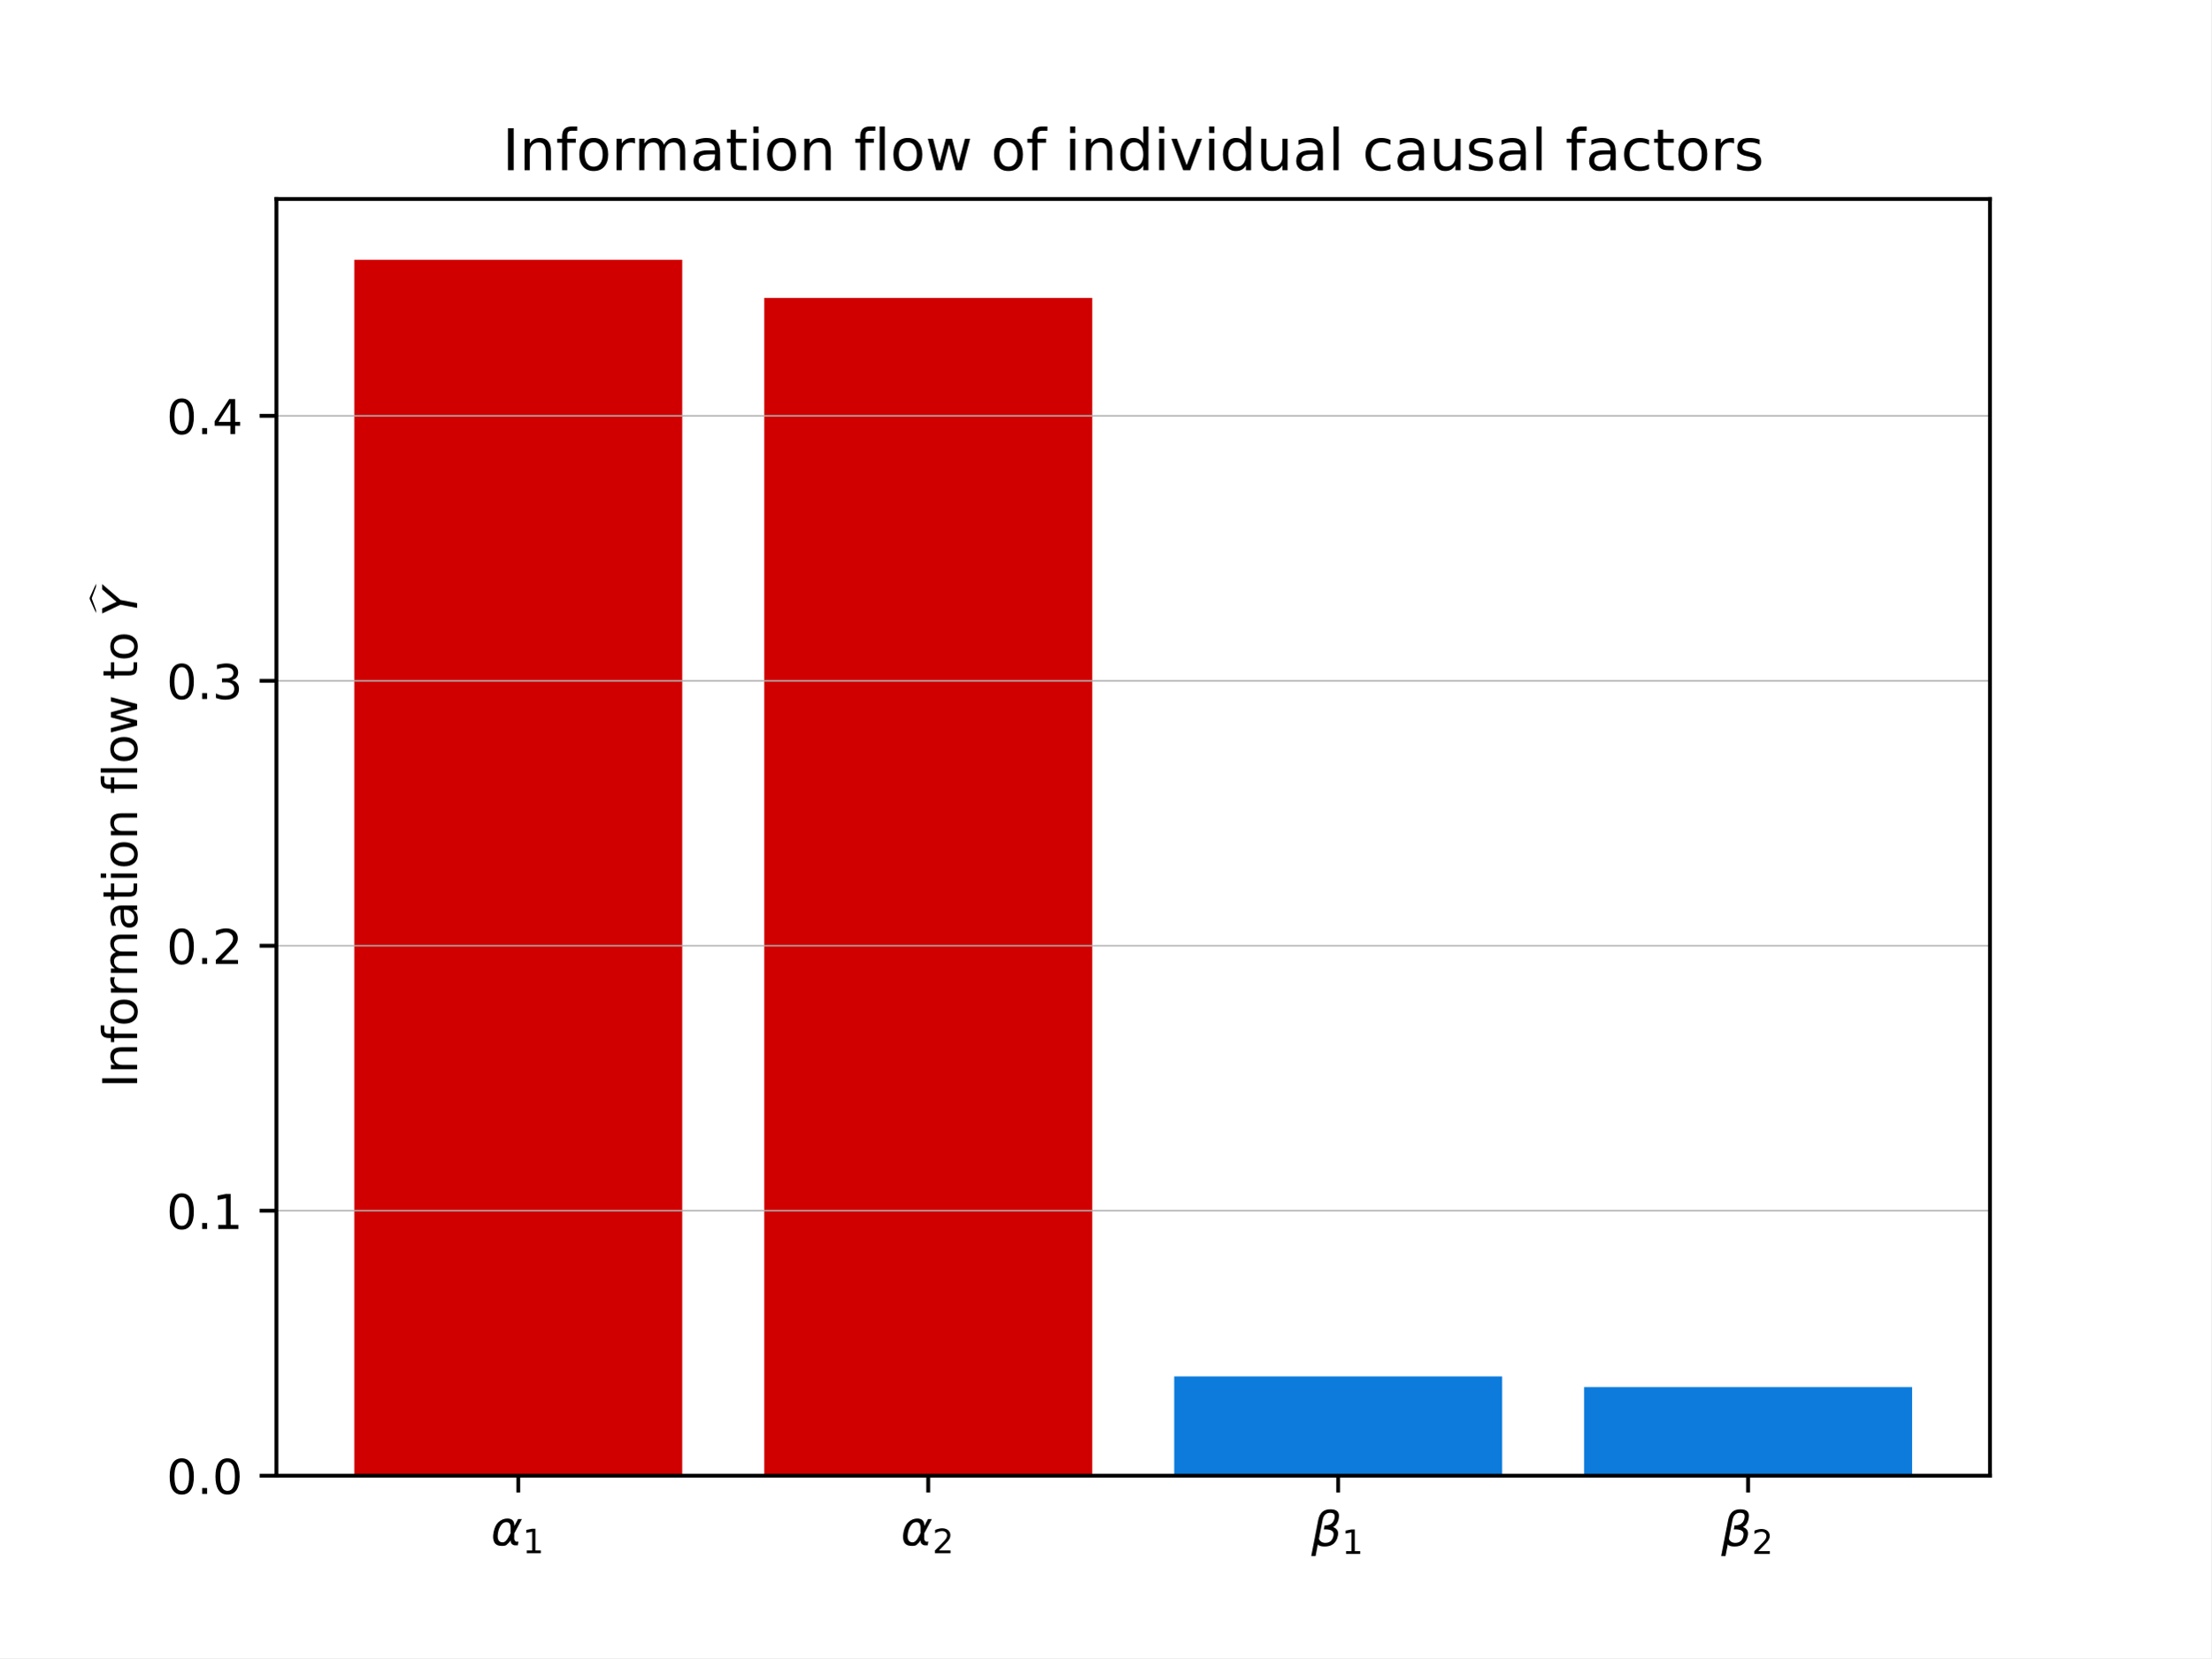
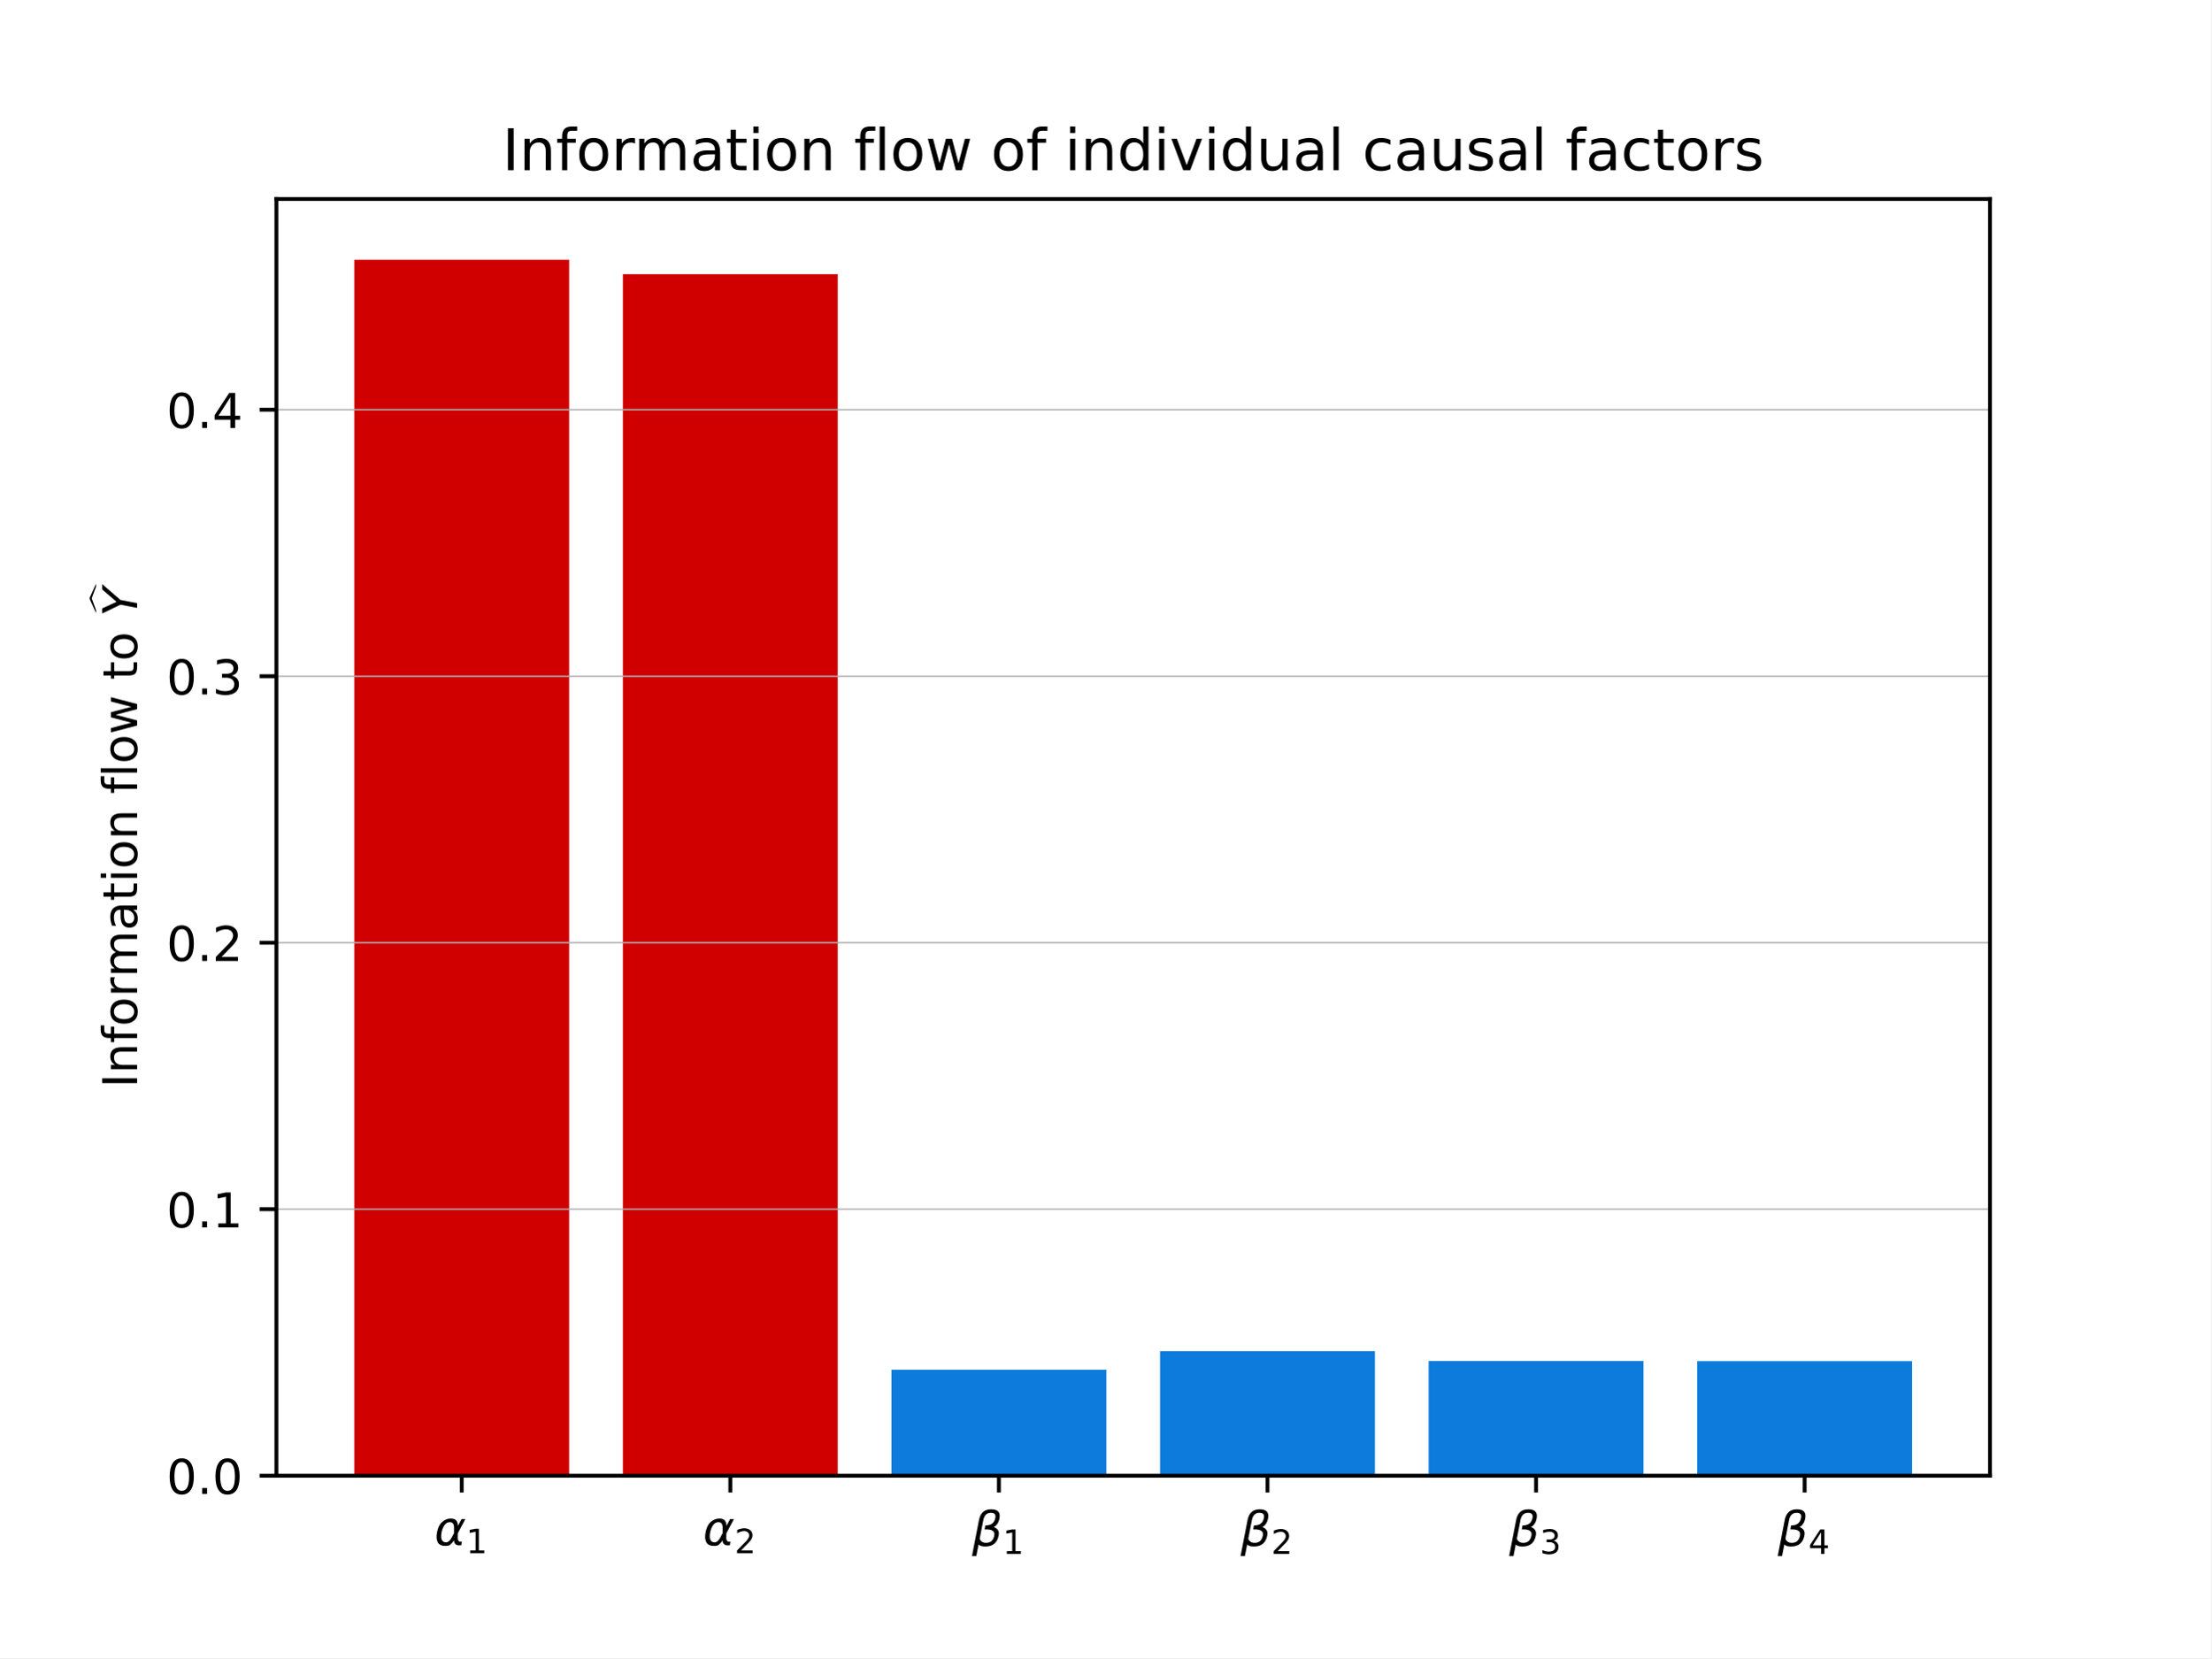
<svg xmlns="http://www.w3.org/2000/svg" xmlns:xlink="http://www.w3.org/1999/xlink" height="345.6pt" version="1.1" viewBox="0 0 460.8 345.6" width="460.8pt">
  <defs>
    <style type="text/css">*{stroke-linecap:butt;stroke-linejoin:round;}</style>
  </defs>
  <g id="figure_1">
    <g id="patch_1">
      <path d="M 0 345.6  L 460.8 345.6  L 460.8 0  L 0 0  z " style="fill:#ffffff;" />
    </g>
    <g id="axes_1">
      <g id="patch_2">
        <path d="M 57.6 307.584  L 414.72 307.584  L 414.72 41.472  L 57.6 41.472  z " style="fill:#ffffff;" />
      </g>
      <g id="patch_3">
-         <path clip-path="url(#p744ac710ae)" d="M 73.833 307.584  L 142.181 307.584  L 142.181 54.144  L 73.833 54.144  z " style="fill:#d00000;" />
+         <path clip-path="url(#p7dbc5f9765)" d="M 73.833 307.584  L 118.613 307.584  L 118.613 54.144  L 73.833 54.144  z " style="fill:#d00000;" />
      </g>
      <g id="patch_4">
-         <path clip-path="url(#p744ac710ae)" d="M 159.268 307.584  L 227.616 307.584  L 227.616 62.094  L 159.268 62.094  z " style="fill:#d00000;" />
+         <path clip-path="url(#p7dbc5f9765)" d="M 129.808 307.584  L 174.588 307.584  L 174.588 57.143  L 129.808 57.143  z " style="fill:#d00000;" />
      </g>
      <g id="patch_5">
-         <path clip-path="url(#p744ac710ae)" d="M 244.704 307.584  L 313.052 307.584  L 313.052 286.884  L 244.704 286.884  z " style="fill:#0c7bdc;" />
+         <path clip-path="url(#p7dbc5f9765)" d="M 185.783 307.584  L 230.563 307.584  L 230.563 285.482  L 185.783 285.482  z " style="fill:#0c7bdc;" />
      </g>
      <g id="patch_6">
-         <path clip-path="url(#p744ac710ae)" d="M 330.139 307.584  L 398.487 307.584  L 398.487 289.112  L 330.139 289.112  z " style="fill:#0c7bdc;" />
+         <path clip-path="url(#p7dbc5f9765)" d="M 241.757 307.584  L 286.537 307.584  L 286.537 281.639  L 241.757 281.639  z " style="fill:#0c7bdc;" />
+       </g>
+       <g id="patch_7">
+         <path clip-path="url(#p7dbc5f9765)" d="M 297.732 307.584  L 342.512 307.584  L 342.512 283.685  L 297.732 283.685  z " style="fill:#0c7bdc;" />
+       </g>
+       <g id="patch_8">
+         <path clip-path="url(#p7dbc5f9765)" d="M 353.707 307.584  L 398.487 307.584  L 398.487 283.709  L 353.707 283.709  z " style="fill:#0c7bdc;" />
      </g>
      <g id="matplotlib.axis_1">
        <g id="xtick_1">
          <g id="line2d_1">
            <defs>
-               <path d="M 0 0  L 0 3.5  " id="mf024ec1314" style="stroke:#000000;stroke-width:0.8;" />
+               <path d="M 0 0  L 0 3.5  " id="mf4b4f7f123" style="stroke:#000000;stroke-width:0.8;" />
            </defs>
            <g>
-               <use style="stroke:#000000;stroke-width:0.8;" x="108.007" xlink:href="#mf024ec1314" y="307.584" />
+               <use style="stroke:#000000;stroke-width:0.8;" x="96.223" xlink:href="#mf4b4f7f123" y="307.584" />
            </g>
          </g>
          <g id="text_1">
-             <g transform="translate(102.3069 322.1824)scale(0.1 -0.1)">
+             <g transform="translate(90.5227 322.1824)scale(0.1 -0.1)">
              <defs>
                <path d="M 40.922 25.438  L 40.969 36.719  Q 41.016 48.25 32.328 48.297  Q 25.828 48.344 21.781 42.922  Q 16.703 36.234 14.984 27.297  Q 12.891 16.547 15.531 11.422  Q 18.266 6.203 24.172 6.203  Q 30.719 6.203 36.234 16.609  z M 33.844 55.906  Q 49.078 56.156 48.875 40.375  Q 48.875 40.375 56.5 54.688  L 64.5 54.688  L 48.734 25.047  L 48.578 14.359  Q 48.578 11.969 49.906 9.969  Q 51.422 7.625 52.984 7.625  L 57.328 7.625  L 55.859 0  L 50.438 0  Q 45.844 0 42.531 4.109  Q 40.969 6.156 40.922 10.453  Q 37.75 5.219 32.281 0.781  Q 29.688 -1.266 22.703 -1.219  Q 11.281 -1.125 7.125 6.203  Q 2.875 13.812 5.516 27.297  Q 8.344 41.797 15.766 48.391  Q 24.125 55.766 33.844 55.906  z " id="DejaVuSans-Oblique-945" />
                <path d="M 12.406 8.297  L 28.516 8.297  L 28.516 63.922  L 10.984 60.406  L 10.984 69.391  L 28.422 72.906  L 38.281 72.906  L 38.281 8.297  L 54.391 8.297  L 54.391 0  L 12.406 0  z " id="DejaVuSans-49" />
              </defs>
              <use transform="translate(0 0.84375)" xlink:href="#DejaVuSans-Oblique-945" />
              <use transform="translate(65.91797 -15.5625)scale(0.7)" xlink:href="#DejaVuSans-49" />
            </g>
          </g>
        </g>
        <g id="xtick_2">
          <g id="line2d_2">
            <g>
-               <use style="stroke:#000000;stroke-width:0.8;" x="193.442" xlink:href="#mf024ec1314" y="307.584" />
+               <use style="stroke:#000000;stroke-width:0.8;" x="152.198" xlink:href="#mf4b4f7f123" y="307.584" />
            </g>
          </g>
          <g id="text_2">
-             <g transform="translate(187.7423 322.1824)scale(0.1 -0.1)">
+             <g transform="translate(146.4976 322.1824)scale(0.1 -0.1)">
              <defs>
                <path d="M 19.188 8.297  L 53.609 8.297  L 53.609 0  L 7.328 0  L 7.328 8.297  Q 12.938 14.109 22.625 23.891  Q 32.328 33.688 34.812 36.531  Q 39.547 41.844 41.422 45.531  Q 43.312 49.219 43.312 52.781  Q 43.312 58.594 39.234 62.25  Q 35.156 65.922 28.609 65.922  Q 23.969 65.922 18.812 64.312  Q 13.672 62.703 7.812 59.422  L 7.812 69.391  Q 13.766 71.781 18.938 73  Q 24.125 74.219 28.422 74.219  Q 39.75 74.219 46.484 68.547  Q 53.219 62.891 53.219 53.422  Q 53.219 48.922 51.531 44.891  Q 49.859 40.875 45.406 35.406  Q 44.188 33.984 37.641 27.219  Q 31.109 20.453 19.188 8.297  z " id="DejaVuSans-50" />
              </defs>
              <use transform="translate(0 0.84375)" xlink:href="#DejaVuSans-Oblique-945" />
              <use transform="translate(65.91797 -15.5625)scale(0.7)" xlink:href="#DejaVuSans-50" />
            </g>
          </g>
        </g>
        <g id="xtick_3">
          <g id="line2d_3">
            <g>
-               <use style="stroke:#000000;stroke-width:0.8;" x="278.878" xlink:href="#mf024ec1314" y="307.584" />
+               <use style="stroke:#000000;stroke-width:0.8;" x="208.173" xlink:href="#mf4b4f7f123" y="307.584" />
            </g>
          </g>
          <g id="text_3">
-             <g transform="translate(273.2777 322.284)scale(0.1 -0.1)">
+             <g transform="translate(202.5725 322.284)scale(0.1 -0.1)">
              <defs>
                <path d="M 13.625 3.375  L 8.938 -20.797  L -0.094 -20.797  L 14.5 54.344  Q 18.844 76.609 39.656 76.609  Q 60.75 76.609 57.172 57.812  Q 54.734 44.438 45.219 39.547  Q 58.016 35.156 55.516 22.125  Q 51.125 -1.078 27.484 -1.031  Q 17.141 -0.984 13.625 3.375  z M 15.922 15.094  Q 19.672 6.594 29.297 6.641  Q 43.359 6.641 46.344 21.969  Q 49.031 35.75 26.172 34.672  L 27.781 42.969  Q 45.453 42.672 48.531 58.594  Q 50.641 69.344 39.203 69.281  Q 26.422 69.281 23.484 54.047  z " id="DejaVuSans-Oblique-946" />
              </defs>
              <use transform="translate(0 0.390625)" xlink:href="#DejaVuSans-Oblique-946" />
              <use transform="translate(63.81836 -16.01562)scale(0.7)" xlink:href="#DejaVuSans-49" />
            </g>
          </g>
        </g>
        <g id="xtick_4">
          <g id="line2d_4">
            <g>
-               <use style="stroke:#000000;stroke-width:0.8;" x="364.313" xlink:href="#mf024ec1314" y="307.584" />
+               <use style="stroke:#000000;stroke-width:0.8;" x="264.147" xlink:href="#mf4b4f7f123" y="307.584" />
            </g>
          </g>
          <g id="text_4">
-             <g transform="translate(358.7131 322.284)scale(0.1 -0.1)">
+             <g transform="translate(258.5475 322.284)scale(0.1 -0.1)">
              <use transform="translate(0 0.390625)" xlink:href="#DejaVuSans-Oblique-946" />
              <use transform="translate(63.81836 -16.01562)scale(0.7)" xlink:href="#DejaVuSans-50" />
            </g>
          </g>
        </g>
+         <g id="xtick_5">
+           <g id="line2d_5">
+             <g>
+               <use style="stroke:#000000;stroke-width:0.8;" x="320.122" xlink:href="#mf4b4f7f123" y="307.584" />
+             </g>
+           </g>
+           <g id="text_5">
+             <g transform="translate(314.5224 322.284)scale(0.1 -0.1)">
+               <defs>
+                 <path d="M 40.578 39.312  Q 47.656 37.797 51.625 33  Q 55.609 28.219 55.609 21.188  Q 55.609 10.406 48.188 4.484  Q 40.766 -1.422 27.094 -1.422  Q 22.516 -1.422 17.656 -0.516  Q 12.797 0.391 7.625 2.203  L 7.625 11.719  Q 11.719 9.328 16.594 8.109  Q 21.484 6.891 26.812 6.891  Q 36.078 6.891 40.938 10.547  Q 45.797 14.203 45.797 21.188  Q 45.797 27.641 41.281 31.266  Q 36.766 34.906 28.719 34.906  L 20.219 34.906  L 20.219 43.016  L 29.109 43.016  Q 36.375 43.016 40.234 45.922  Q 44.094 48.828 44.094 54.297  Q 44.094 59.906 40.109 62.906  Q 36.141 65.922 28.719 65.922  Q 24.656 65.922 20.016 65.031  Q 15.375 64.156 9.812 62.312  L 9.812 71.094  Q 15.438 72.656 20.344 73.438  Q 25.25 74.219 29.594 74.219  Q 40.828 74.219 47.359 69.109  Q 53.906 64.016 53.906 55.328  Q 53.906 49.266 50.438 45.094  Q 46.969 40.922 40.578 39.312  z " id="DejaVuSans-51" />
+               </defs>
+               <use transform="translate(0 0.390625)" xlink:href="#DejaVuSans-Oblique-946" />
+               <use transform="translate(63.81836 -16.01562)scale(0.7)" xlink:href="#DejaVuSans-51" />
+             </g>
+           </g>
+         </g>
+         <g id="xtick_6">
+           <g id="line2d_6">
+             <g>
+               <use style="stroke:#000000;stroke-width:0.8;" x="376.097" xlink:href="#mf4b4f7f123" y="307.584" />
+             </g>
+           </g>
+           <g id="text_6">
+             <g transform="translate(370.4973 322.284)scale(0.1 -0.1)">
+               <defs>
+                 <path d="M 37.797 64.312  L 12.891 25.391  L 37.797 25.391  z M 35.203 72.906  L 47.609 72.906  L 47.609 25.391  L 58.016 25.391  L 58.016 17.188  L 47.609 17.188  L 47.609 0  L 37.797 0  L 37.797 17.188  L 4.891 17.188  L 4.891 26.703  z " id="DejaVuSans-52" />
+               </defs>
+               <use transform="translate(0 0.390625)" xlink:href="#DejaVuSans-Oblique-946" />
+               <use transform="translate(63.81836 -16.01562)scale(0.7)" xlink:href="#DejaVuSans-52" />
+             </g>
+           </g>
+         </g>
      </g>
      <g id="matplotlib.axis_2">
        <g id="ytick_1">
-           <g id="line2d_5">
-             <path clip-path="url(#p744ac710ae)" d="M 57.6 307.584  L 414.72 307.584  " style="fill:none;stroke:#b0b0b0;stroke-linecap:square;stroke-width:0.3;" />
-           </g>
-           <g id="line2d_6">
+           <g id="line2d_7">
+             <path clip-path="url(#p7dbc5f9765)" d="M 57.6 307.584  L 414.72 307.584  " style="fill:none;stroke:#b0b0b0;stroke-linecap:square;stroke-width:0.3;" />
+           </g>
+           <g id="line2d_8">
            <defs>
-               <path d="M 0 0  L -3.5 0  " id="m6aa57a53dc" style="stroke:#000000;stroke-width:0.8;" />
+               <path d="M 0 0  L -3.5 0  " id="m85856ddf67" style="stroke:#000000;stroke-width:0.8;" />
            </defs>
            <g>
-               <use style="stroke:#000000;stroke-width:0.8;" x="57.6" xlink:href="#m6aa57a53dc" y="307.584" />
-             </g>
-           </g>
-           <g id="text_5">
+               <use style="stroke:#000000;stroke-width:0.8;" x="57.6" xlink:href="#m85856ddf67" y="307.584" />
+             </g>
+           </g>
+           <g id="text_7">
            <g transform="translate(34.69687 311.3832)scale(0.1 -0.1)">
              <defs>
                <path d="M 31.781 66.406  Q 24.172 66.406 20.328 58.906  Q 16.5 51.422 16.5 36.375  Q 16.5 21.391 20.328 13.891  Q 24.172 6.391 31.781 6.391  Q 39.453 6.391 43.281 13.891  Q 47.125 21.391 47.125 36.375  Q 47.125 51.422 43.281 58.906  Q 39.453 66.406 31.781 66.406  z M 31.781 74.219  Q 44.047 74.219 50.516 64.516  Q 56.984 54.828 56.984 36.375  Q 56.984 17.969 50.516 8.266  Q 44.047 -1.422 31.781 -1.422  Q 19.531 -1.422 13.062 8.266  Q 6.594 17.969 6.594 36.375  Q 6.594 54.828 13.062 64.516  Q 19.531 74.219 31.781 74.219  z " id="DejaVuSans-48" />
                <path d="M 10.688 12.406  L 21 12.406  L 21 0  L 10.688 0  z " id="DejaVuSans-46" />
              </defs>
              <use xlink:href="#DejaVuSans-48" />
              <use x="63.623" xlink:href="#DejaVuSans-46" />
              <use x="95.41" xlink:href="#DejaVuSans-48" />
            </g>
          </g>
        </g>
        <g id="ytick_2">
-           <g id="line2d_7">
-             <path clip-path="url(#p744ac710ae)" d="M 57.6 252.355  L 414.72 252.355  " style="fill:none;stroke:#b0b0b0;stroke-linecap:square;stroke-width:0.3;" />
-           </g>
-           <g id="line2d_8">
-             <g>
-               <use style="stroke:#000000;stroke-width:0.8;" x="57.6" xlink:href="#m6aa57a53dc" y="252.355" />
-             </g>
-           </g>
-           <g id="text_6">
-             <g transform="translate(34.69687 256.1543)scale(0.1 -0.1)">
+           <g id="line2d_9">
+             <path clip-path="url(#p7dbc5f9765)" d="M 57.6 252.037  L 414.72 252.037  " style="fill:none;stroke:#b0b0b0;stroke-linecap:square;stroke-width:0.3;" />
+           </g>
+           <g id="line2d_10">
+             <g>
+               <use style="stroke:#000000;stroke-width:0.8;" x="57.6" xlink:href="#m85856ddf67" y="252.037" />
+             </g>
+           </g>
+           <g id="text_8">
+             <g transform="translate(34.69687 255.8359)scale(0.1 -0.1)">
              <use xlink:href="#DejaVuSans-48" />
              <use x="63.623" xlink:href="#DejaVuSans-46" />
              <use x="95.41" xlink:href="#DejaVuSans-49" />
            </g>
          </g>
        </g>
        <g id="ytick_3">
-           <g id="line2d_9">
-             <path clip-path="url(#p744ac710ae)" d="M 57.6 197.126  L 414.72 197.126  " style="fill:none;stroke:#b0b0b0;stroke-linecap:square;stroke-width:0.3;" />
-           </g>
-           <g id="line2d_10">
-             <g>
-               <use style="stroke:#000000;stroke-width:0.8;" x="57.6" xlink:href="#m6aa57a53dc" y="197.126" />
-             </g>
-           </g>
-           <g id="text_7">
-             <g transform="translate(34.69687 200.9254)scale(0.1 -0.1)">
+           <g id="line2d_11">
+             <path clip-path="url(#p7dbc5f9765)" d="M 57.6 196.489  L 414.72 196.489  " style="fill:none;stroke:#b0b0b0;stroke-linecap:square;stroke-width:0.3;" />
+           </g>
+           <g id="line2d_12">
+             <g>
+               <use style="stroke:#000000;stroke-width:0.8;" x="57.6" xlink:href="#m85856ddf67" y="196.489" />
+             </g>
+           </g>
+           <g id="text_9">
+             <g transform="translate(34.69687 200.2886)scale(0.1 -0.1)">
              <use xlink:href="#DejaVuSans-48" />
              <use x="63.623" xlink:href="#DejaVuSans-46" />
              <use x="95.41" xlink:href="#DejaVuSans-50" />
            </g>
          </g>
        </g>
        <g id="ytick_4">
-           <g id="line2d_11">
-             <path clip-path="url(#p744ac710ae)" d="M 57.6 141.897  L 414.72 141.897  " style="fill:none;stroke:#b0b0b0;stroke-linecap:square;stroke-width:0.3;" />
-           </g>
-           <g id="line2d_12">
-             <g>
-               <use style="stroke:#000000;stroke-width:0.8;" x="57.6" xlink:href="#m6aa57a53dc" y="141.897" />
-             </g>
-           </g>
-           <g id="text_8">
-             <g transform="translate(34.69687 145.6964)scale(0.1 -0.1)">
-               <defs>
-                 <path d="M 40.578 39.312  Q 47.656 37.797 51.625 33  Q 55.609 28.219 55.609 21.188  Q 55.609 10.406 48.188 4.484  Q 40.766 -1.422 27.094 -1.422  Q 22.516 -1.422 17.656 -0.516  Q 12.797 0.391 7.625 2.203  L 7.625 11.719  Q 11.719 9.328 16.594 8.109  Q 21.484 6.891 26.812 6.891  Q 36.078 6.891 40.938 10.547  Q 45.797 14.203 45.797 21.188  Q 45.797 27.641 41.281 31.266  Q 36.766 34.906 28.719 34.906  L 20.219 34.906  L 20.219 43.016  L 29.109 43.016  Q 36.375 43.016 40.234 45.922  Q 44.094 48.828 44.094 54.297  Q 44.094 59.906 40.109 62.906  Q 36.141 65.922 28.719 65.922  Q 24.656 65.922 20.016 65.031  Q 15.375 64.156 9.812 62.312  L 9.812 71.094  Q 15.438 72.656 20.344 73.438  Q 25.25 74.219 29.594 74.219  Q 40.828 74.219 47.359 69.109  Q 53.906 64.016 53.906 55.328  Q 53.906 49.266 50.438 45.094  Q 46.969 40.922 40.578 39.312  z " id="DejaVuSans-51" />
-               </defs>
+           <g id="line2d_13">
+             <path clip-path="url(#p7dbc5f9765)" d="M 57.6 140.942  L 414.72 140.942  " style="fill:none;stroke:#b0b0b0;stroke-linecap:square;stroke-width:0.3;" />
+           </g>
+           <g id="line2d_14">
+             <g>
+               <use style="stroke:#000000;stroke-width:0.8;" x="57.6" xlink:href="#m85856ddf67" y="140.942" />
+             </g>
+           </g>
+           <g id="text_10">
+             <g transform="translate(34.69687 144.7412)scale(0.1 -0.1)">
              <use xlink:href="#DejaVuSans-48" />
              <use x="63.623" xlink:href="#DejaVuSans-46" />
              <use x="95.41" xlink:href="#DejaVuSans-51" />
            </g>
          </g>
        </g>
        <g id="ytick_5">
-           <g id="line2d_13">
-             <path clip-path="url(#p744ac710ae)" d="M 57.6 86.668  L 414.72 86.668  " style="fill:none;stroke:#b0b0b0;stroke-linecap:square;stroke-width:0.3;" />
-           </g>
-           <g id="line2d_14">
-             <g>
-               <use style="stroke:#000000;stroke-width:0.8;" x="57.6" xlink:href="#m6aa57a53dc" y="86.668" />
-             </g>
-           </g>
-           <g id="text_9">
-             <g transform="translate(34.69687 90.46748)scale(0.1 -0.1)">
-               <defs>
-                 <path d="M 37.797 64.312  L 12.891 25.391  L 37.797 25.391  z M 35.203 72.906  L 47.609 72.906  L 47.609 25.391  L 58.016 25.391  L 58.016 17.188  L 47.609 17.188  L 47.609 0  L 37.797 0  L 37.797 17.188  L 4.891 17.188  L 4.891 26.703  z " id="DejaVuSans-52" />
-               </defs>
+           <g id="line2d_15">
+             <path clip-path="url(#p7dbc5f9765)" d="M 57.6 85.395  L 414.72 85.395  " style="fill:none;stroke:#b0b0b0;stroke-linecap:square;stroke-width:0.3;" />
+           </g>
+           <g id="line2d_16">
+             <g>
+               <use style="stroke:#000000;stroke-width:0.8;" x="57.6" xlink:href="#m85856ddf67" y="85.395" />
+             </g>
+           </g>
+           <g id="text_11">
+             <g transform="translate(34.69687 89.19392)scale(0.1 -0.1)">
              <use xlink:href="#DejaVuSans-48" />
              <use x="63.623" xlink:href="#DejaVuSans-46" />
              <use x="95.41" xlink:href="#DejaVuSans-52" />
            </g>
          </g>
        </g>
-         <g id="text_10">
+         <g id="text_12">
          <g transform="translate(28.61719 226.728)rotate(-90)scale(0.1 -0.1)">
            <defs>
              <path d="M 9.812 72.906  L 19.672 72.906  L 19.672 0  L 9.812 0  z " id="DejaVuSans-73" />
              <path d="M 54.891 33.016  L 54.891 0  L 45.906 0  L 45.906 32.719  Q 45.906 40.484 42.875 44.328  Q 39.844 48.188 33.797 48.188  Q 26.516 48.188 22.312 43.547  Q 18.109 38.922 18.109 30.906  L 18.109 0  L 9.078 0  L 9.078 54.688  L 18.109 54.688  L 18.109 46.188  Q 21.344 51.125 25.703 53.562  Q 30.078 56 35.797 56  Q 45.219 56 50.047 50.172  Q 54.891 44.344 54.891 33.016  z " id="DejaVuSans-110" />
              <path d="M 37.109 75.984  L 37.109 68.5  L 28.516 68.5  Q 23.688 68.5 21.797 66.547  Q 19.922 64.594 19.922 59.516  L 19.922 54.688  L 34.719 54.688  L 34.719 47.703  L 19.922 47.703  L 19.922 0  L 10.891 0  L 10.891 47.703  L 2.297 47.703  L 2.297 54.688  L 10.891 54.688  L 10.891 58.5  Q 10.891 67.625 15.141 71.797  Q 19.391 75.984 28.609 75.984  z " id="DejaVuSans-102" />
              <path d="M 30.609 48.391  Q 23.391 48.391 19.188 42.75  Q 14.984 37.109 14.984 27.297  Q 14.984 17.484 19.156 11.844  Q 23.344 6.203 30.609 6.203  Q 37.797 6.203 41.984 11.859  Q 46.188 17.531 46.188 27.297  Q 46.188 37.016 41.984 42.703  Q 37.797 48.391 30.609 48.391  z M 30.609 56  Q 42.328 56 49.016 48.375  Q 55.719 40.766 55.719 27.297  Q 55.719 13.875 49.016 6.219  Q 42.328 -1.422 30.609 -1.422  Q 18.844 -1.422 12.172 6.219  Q 5.516 13.875 5.516 27.297  Q 5.516 40.766 12.172 48.375  Q 18.844 56 30.609 56  z " id="DejaVuSans-111" />
              <path d="M 41.109 46.297  Q 39.594 47.172 37.812 47.578  Q 36.031 48 33.891 48  Q 26.266 48 22.188 43.047  Q 18.109 38.094 18.109 28.812  L 18.109 0  L 9.078 0  L 9.078 54.688  L 18.109 54.688  L 18.109 46.188  Q 20.953 51.172 25.484 53.578  Q 30.031 56 36.531 56  Q 37.453 56 38.578 55.875  Q 39.703 55.766 41.062 55.516  z " id="DejaVuSans-114" />
              <path d="M 52 44.188  Q 55.375 50.25 60.062 53.125  Q 64.75 56 71.094 56  Q 79.641 56 84.281 50.016  Q 88.922 44.047 88.922 33.016  L 88.922 0  L 79.891 0  L 79.891 32.719  Q 79.891 40.578 77.094 44.375  Q 74.312 48.188 68.609 48.188  Q 61.625 48.188 57.562 43.547  Q 53.516 38.922 53.516 30.906  L 53.516 0  L 44.484 0  L 44.484 32.719  Q 44.484 40.625 41.703 44.406  Q 38.922 48.188 33.109 48.188  Q 26.219 48.188 22.156 43.531  Q 18.109 38.875 18.109 30.906  L 18.109 0  L 9.078 0  L 9.078 54.688  L 18.109 54.688  L 18.109 46.188  Q 21.188 51.219 25.484 53.609  Q 29.781 56 35.688 56  Q 41.656 56 45.828 52.969  Q 50 49.953 52 44.188  z " id="DejaVuSans-109" />
              <path d="M 34.281 27.484  Q 23.391 27.484 19.188 25  Q 14.984 22.516 14.984 16.5  Q 14.984 11.719 18.141 8.906  Q 21.297 6.109 26.703 6.109  Q 34.188 6.109 38.703 11.406  Q 43.219 16.703 43.219 25.484  L 43.219 27.484  z M 52.203 31.203  L 52.203 0  L 43.219 0  L 43.219 8.297  Q 40.141 3.328 35.547 0.953  Q 30.953 -1.422 24.312 -1.422  Q 15.922 -1.422 10.953 3.297  Q 6 8.016 6 15.922  Q 6 25.141 12.172 29.828  Q 18.359 34.516 30.609 34.516  L 43.219 34.516  L 43.219 35.406  Q 43.219 41.609 39.141 45  Q 35.062 48.391 27.688 48.391  Q 23 48.391 18.547 47.266  Q 14.109 46.141 10.016 43.891  L 10.016 52.203  Q 14.938 54.109 19.578 55.047  Q 24.219 56 28.609 56  Q 40.484 56 46.344 49.844  Q 52.203 43.703 52.203 31.203  z " id="DejaVuSans-97" />
              <path d="M 18.312 70.219  L 18.312 54.688  L 36.812 54.688  L 36.812 47.703  L 18.312 47.703  L 18.312 18.016  Q 18.312 11.328 20.141 9.422  Q 21.969 7.516 27.594 7.516  L 36.812 7.516  L 36.812 0  L 27.594 0  Q 17.188 0 13.234 3.875  Q 9.281 7.766 9.281 18.016  L 9.281 47.703  L 2.688 47.703  L 2.688 54.688  L 9.281 54.688  L 9.281 70.219  z " id="DejaVuSans-116" />
              <path d="M 9.422 54.688  L 18.406 54.688  L 18.406 0  L 9.422 0  z M 9.422 75.984  L 18.406 75.984  L 18.406 64.594  L 9.422 64.594  z " id="DejaVuSans-105" />
              <path id="DejaVuSans-32" />
              <path d="M 9.422 75.984  L 18.406 75.984  L 18.406 0  L 9.422 0  z " id="DejaVuSans-108" />
              <path d="M 4.203 54.688  L 13.188 54.688  L 24.422 12.016  L 35.594 54.688  L 46.188 54.688  L 57.422 12.016  L 68.609 54.688  L 77.594 54.688  L 63.281 0  L 52.688 0  L 40.922 44.828  L 29.109 0  L 18.5 0  z " id="DejaVuSans-119" />
              <path d="M -17.094 56.406  L -27 56.406  L -66 70.906  L -105.094 56.406  L -115 56.406  L -68.406 77.703  L -63.594 77.703  z " id="STIXSizeTwoSym-Regular-770" />
              <path d="M 6.297 72.906  L 16.891 72.906  L 30.516 42.922  L 56.5 72.906  L 67.578 72.906  L 34.516 34.719  L 27.781 0  L 17.922 0  L 24.609 34.719  z " id="DejaVuSans-Oblique-89" />
            </defs>
            <use transform="translate(0 0.390625)" xlink:href="#DejaVuSans-73" />
            <use transform="translate(29.49219 0.390625)" xlink:href="#DejaVuSans-110" />
            <use transform="translate(92.87109 0.390625)" xlink:href="#DejaVuSans-102" />
            <use transform="translate(128.0762 0.390625)" xlink:href="#DejaVuSans-111" />
            <use transform="translate(189.2578 0.390625)" xlink:href="#DejaVuSans-114" />
            <use transform="translate(230.3711 0.390625)" xlink:href="#DejaVuSans-109" />
            <use transform="translate(327.7832 0.390625)" xlink:href="#DejaVuSans-97" />
            <use transform="translate(389.0625 0.390625)" xlink:href="#DejaVuSans-116" />
            <use transform="translate(428.2715 0.390625)" xlink:href="#DejaVuSans-105" />
            <use transform="translate(456.0547 0.390625)" xlink:href="#DejaVuSans-111" />
            <use transform="translate(517.2363 0.390625)" xlink:href="#DejaVuSans-110" />
            <use transform="translate(580.6152 0.390625)" xlink:href="#DejaVuSans-32" />
            <use transform="translate(612.4023 0.390625)" xlink:href="#DejaVuSans-102" />
            <use transform="translate(647.6074 0.390625)" xlink:href="#DejaVuSans-108" />
            <use transform="translate(675.3906 0.390625)" xlink:href="#DejaVuSans-111" />
            <use transform="translate(736.5723 0.390625)" xlink:href="#DejaVuSans-119" />
            <use transform="translate(818.3594 0.390625)" xlink:href="#DejaVuSans-32" />
            <use transform="translate(850.1465 0.390625)" xlink:href="#DejaVuSans-116" />
            <use transform="translate(889.3555 0.390625)" xlink:href="#DejaVuSans-111" />
            <use transform="translate(950.5371 0.390625)" xlink:href="#DejaVuSans-32" />
            <use transform="translate(1061.33 50.82812)scale(0.623903)" xlink:href="#STIXSizeTwoSym-Regular-770" />
            <use transform="translate(982.3242 0.390625)" xlink:href="#DejaVuSans-Oblique-89" />
          </g>
        </g>
      </g>
-       <g id="patch_7">
+       <g id="patch_9">
        <path d="M 57.6 307.584  L 57.6 41.472  " style="fill:none;stroke:#000000;stroke-linecap:square;stroke-linejoin:miter;stroke-width:0.8;" />
      </g>
-       <g id="patch_8">
+       <g id="patch_10">
        <path d="M 414.72 307.584  L 414.72 41.472  " style="fill:none;stroke:#000000;stroke-linecap:square;stroke-linejoin:miter;stroke-width:0.8;" />
      </g>
-       <g id="patch_9">
+       <g id="patch_11">
        <path d="M 57.6 307.584  L 414.72 307.584  " style="fill:none;stroke:#000000;stroke-linecap:square;stroke-linejoin:miter;stroke-width:0.8;" />
      </g>
-       <g id="patch_10">
+       <g id="patch_12">
        <path d="M 57.6 41.472  L 414.72 41.472  " style="fill:none;stroke:#000000;stroke-linecap:square;stroke-linejoin:miter;stroke-width:0.8;" />
      </g>
-       <g id="text_11">
+       <g id="text_13">
        <g transform="translate(104.6831 35.472)scale(0.12 -0.12)">
          <defs>
            <path d="M 45.406 46.391  L 45.406 75.984  L 54.391 75.984  L 54.391 0  L 45.406 0  L 45.406 8.203  Q 42.578 3.328 38.25 0.953  Q 33.938 -1.422 27.875 -1.422  Q 17.969 -1.422 11.734 6.484  Q 5.516 14.406 5.516 27.297  Q 5.516 40.188 11.734 48.094  Q 17.969 56 27.875 56  Q 33.938 56 38.25 53.625  Q 42.578 51.266 45.406 46.391  z M 14.797 27.297  Q 14.797 17.391 18.875 11.75  Q 22.953 6.109 30.078 6.109  Q 37.203 6.109 41.297 11.75  Q 45.406 17.391 45.406 27.297  Q 45.406 37.203 41.297 42.844  Q 37.203 48.484 30.078 48.484  Q 22.953 48.484 18.875 42.844  Q 14.797 37.203 14.797 27.297  z " id="DejaVuSans-100" />
            <path d="M 2.984 54.688  L 12.5 54.688  L 29.594 8.797  L 46.688 54.688  L 56.203 54.688  L 35.688 0  L 23.484 0  z " id="DejaVuSans-118" />
            <path d="M 8.5 21.578  L 8.5 54.688  L 17.484 54.688  L 17.484 21.922  Q 17.484 14.156 20.5 10.266  Q 23.531 6.391 29.594 6.391  Q 36.859 6.391 41.078 11.031  Q 45.312 15.672 45.312 23.688  L 45.312 54.688  L 54.297 54.688  L 54.297 0  L 45.312 0  L 45.312 8.406  Q 42.047 3.422 37.719 1  Q 33.406 -1.422 27.688 -1.422  Q 18.266 -1.422 13.375 4.438  Q 8.5 10.297 8.5 21.578  z M 31.109 56  z " id="DejaVuSans-117" />
            <path d="M 48.781 52.594  L 48.781 44.188  Q 44.969 46.297 41.141 47.344  Q 37.312 48.391 33.406 48.391  Q 24.656 48.391 19.812 42.844  Q 14.984 37.312 14.984 27.297  Q 14.984 17.281 19.812 11.734  Q 24.656 6.203 33.406 6.203  Q 37.312 6.203 41.141 7.25  Q 44.969 8.297 48.781 10.406  L 48.781 2.094  Q 45.016 0.344 40.984 -0.531  Q 36.969 -1.422 32.422 -1.422  Q 20.062 -1.422 12.781 6.344  Q 5.516 14.109 5.516 27.297  Q 5.516 40.672 12.859 48.328  Q 20.219 56 33.016 56  Q 37.156 56 41.109 55.141  Q 45.062 54.297 48.781 52.594  z " id="DejaVuSans-99" />
            <path d="M 44.281 53.078  L 44.281 44.578  Q 40.484 46.531 36.375 47.5  Q 32.281 48.484 27.875 48.484  Q 21.188 48.484 17.844 46.438  Q 14.5 44.391 14.5 40.281  Q 14.5 37.156 16.891 35.375  Q 19.281 33.594 26.516 31.984  L 29.594 31.297  Q 39.156 29.25 43.188 25.516  Q 47.219 21.781 47.219 15.094  Q 47.219 7.469 41.188 3.016  Q 35.156 -1.422 24.609 -1.422  Q 20.219 -1.422 15.453 -0.562  Q 10.688 0.297 5.422 2  L 5.422 11.281  Q 10.406 8.688 15.234 7.391  Q 20.062 6.109 24.812 6.109  Q 31.156 6.109 34.562 8.281  Q 37.984 10.453 37.984 14.406  Q 37.984 18.062 35.516 20.016  Q 33.062 21.969 24.703 23.781  L 21.578 24.516  Q 13.234 26.266 9.516 29.906  Q 5.812 33.547 5.812 39.891  Q 5.812 47.609 11.281 51.797  Q 16.75 56 26.812 56  Q 31.781 56 36.172 55.266  Q 40.578 54.547 44.281 53.078  z " id="DejaVuSans-115" />
          </defs>
          <use xlink:href="#DejaVuSans-73" />
          <use x="29.492" xlink:href="#DejaVuSans-110" />
          <use x="92.871" xlink:href="#DejaVuSans-102" />
          <use x="128.076" xlink:href="#DejaVuSans-111" />
          <use x="189.258" xlink:href="#DejaVuSans-114" />
          <use x="228.621" xlink:href="#DejaVuSans-109" />
          <use x="326.033" xlink:href="#DejaVuSans-97" />
          <use x="387.312" xlink:href="#DejaVuSans-116" />
          <use x="426.521" xlink:href="#DejaVuSans-105" />
          <use x="454.305" xlink:href="#DejaVuSans-111" />
          <use x="515.486" xlink:href="#DejaVuSans-110" />
          <use x="578.865" xlink:href="#DejaVuSans-32" />
          <use x="610.652" xlink:href="#DejaVuSans-102" />
          <use x="645.857" xlink:href="#DejaVuSans-108" />
          <use x="673.641" xlink:href="#DejaVuSans-111" />
          <use x="734.822" xlink:href="#DejaVuSans-119" />
          <use x="816.609" xlink:href="#DejaVuSans-32" />
          <use x="848.396" xlink:href="#DejaVuSans-111" />
          <use x="909.578" xlink:href="#DejaVuSans-102" />
          <use x="944.783" xlink:href="#DejaVuSans-32" />
          <use x="976.57" xlink:href="#DejaVuSans-105" />
          <use x="1004.354" xlink:href="#DejaVuSans-110" />
          <use x="1067.732" xlink:href="#DejaVuSans-100" />
          <use x="1131.209" xlink:href="#DejaVuSans-105" />
          <use x="1158.992" xlink:href="#DejaVuSans-118" />
          <use x="1218.172" xlink:href="#DejaVuSans-105" />
          <use x="1245.955" xlink:href="#DejaVuSans-100" />
          <use x="1309.432" xlink:href="#DejaVuSans-117" />
          <use x="1372.811" xlink:href="#DejaVuSans-97" />
          <use x="1434.09" xlink:href="#DejaVuSans-108" />
          <use x="1461.873" xlink:href="#DejaVuSans-32" />
          <use x="1493.66" xlink:href="#DejaVuSans-99" />
          <use x="1548.641" xlink:href="#DejaVuSans-97" />
          <use x="1609.92" xlink:href="#DejaVuSans-117" />
          <use x="1673.299" xlink:href="#DejaVuSans-115" />
          <use x="1725.398" xlink:href="#DejaVuSans-97" />
          <use x="1786.678" xlink:href="#DejaVuSans-108" />
          <use x="1814.461" xlink:href="#DejaVuSans-32" />
          <use x="1846.248" xlink:href="#DejaVuSans-102" />
          <use x="1881.453" xlink:href="#DejaVuSans-97" />
          <use x="1942.732" xlink:href="#DejaVuSans-99" />
          <use x="1997.713" xlink:href="#DejaVuSans-116" />
          <use x="2036.922" xlink:href="#DejaVuSans-111" />
          <use x="2098.104" xlink:href="#DejaVuSans-114" />
          <use x="2139.217" xlink:href="#DejaVuSans-115" />
        </g>
      </g>
    </g>
  </g>
  <defs>
-     <clipPath id="p744ac710ae">
+     <clipPath id="p7dbc5f9765">
      <rect height="266.112" width="357.12" x="57.6" y="41.472" />
    </clipPath>
  </defs>
</svg>
